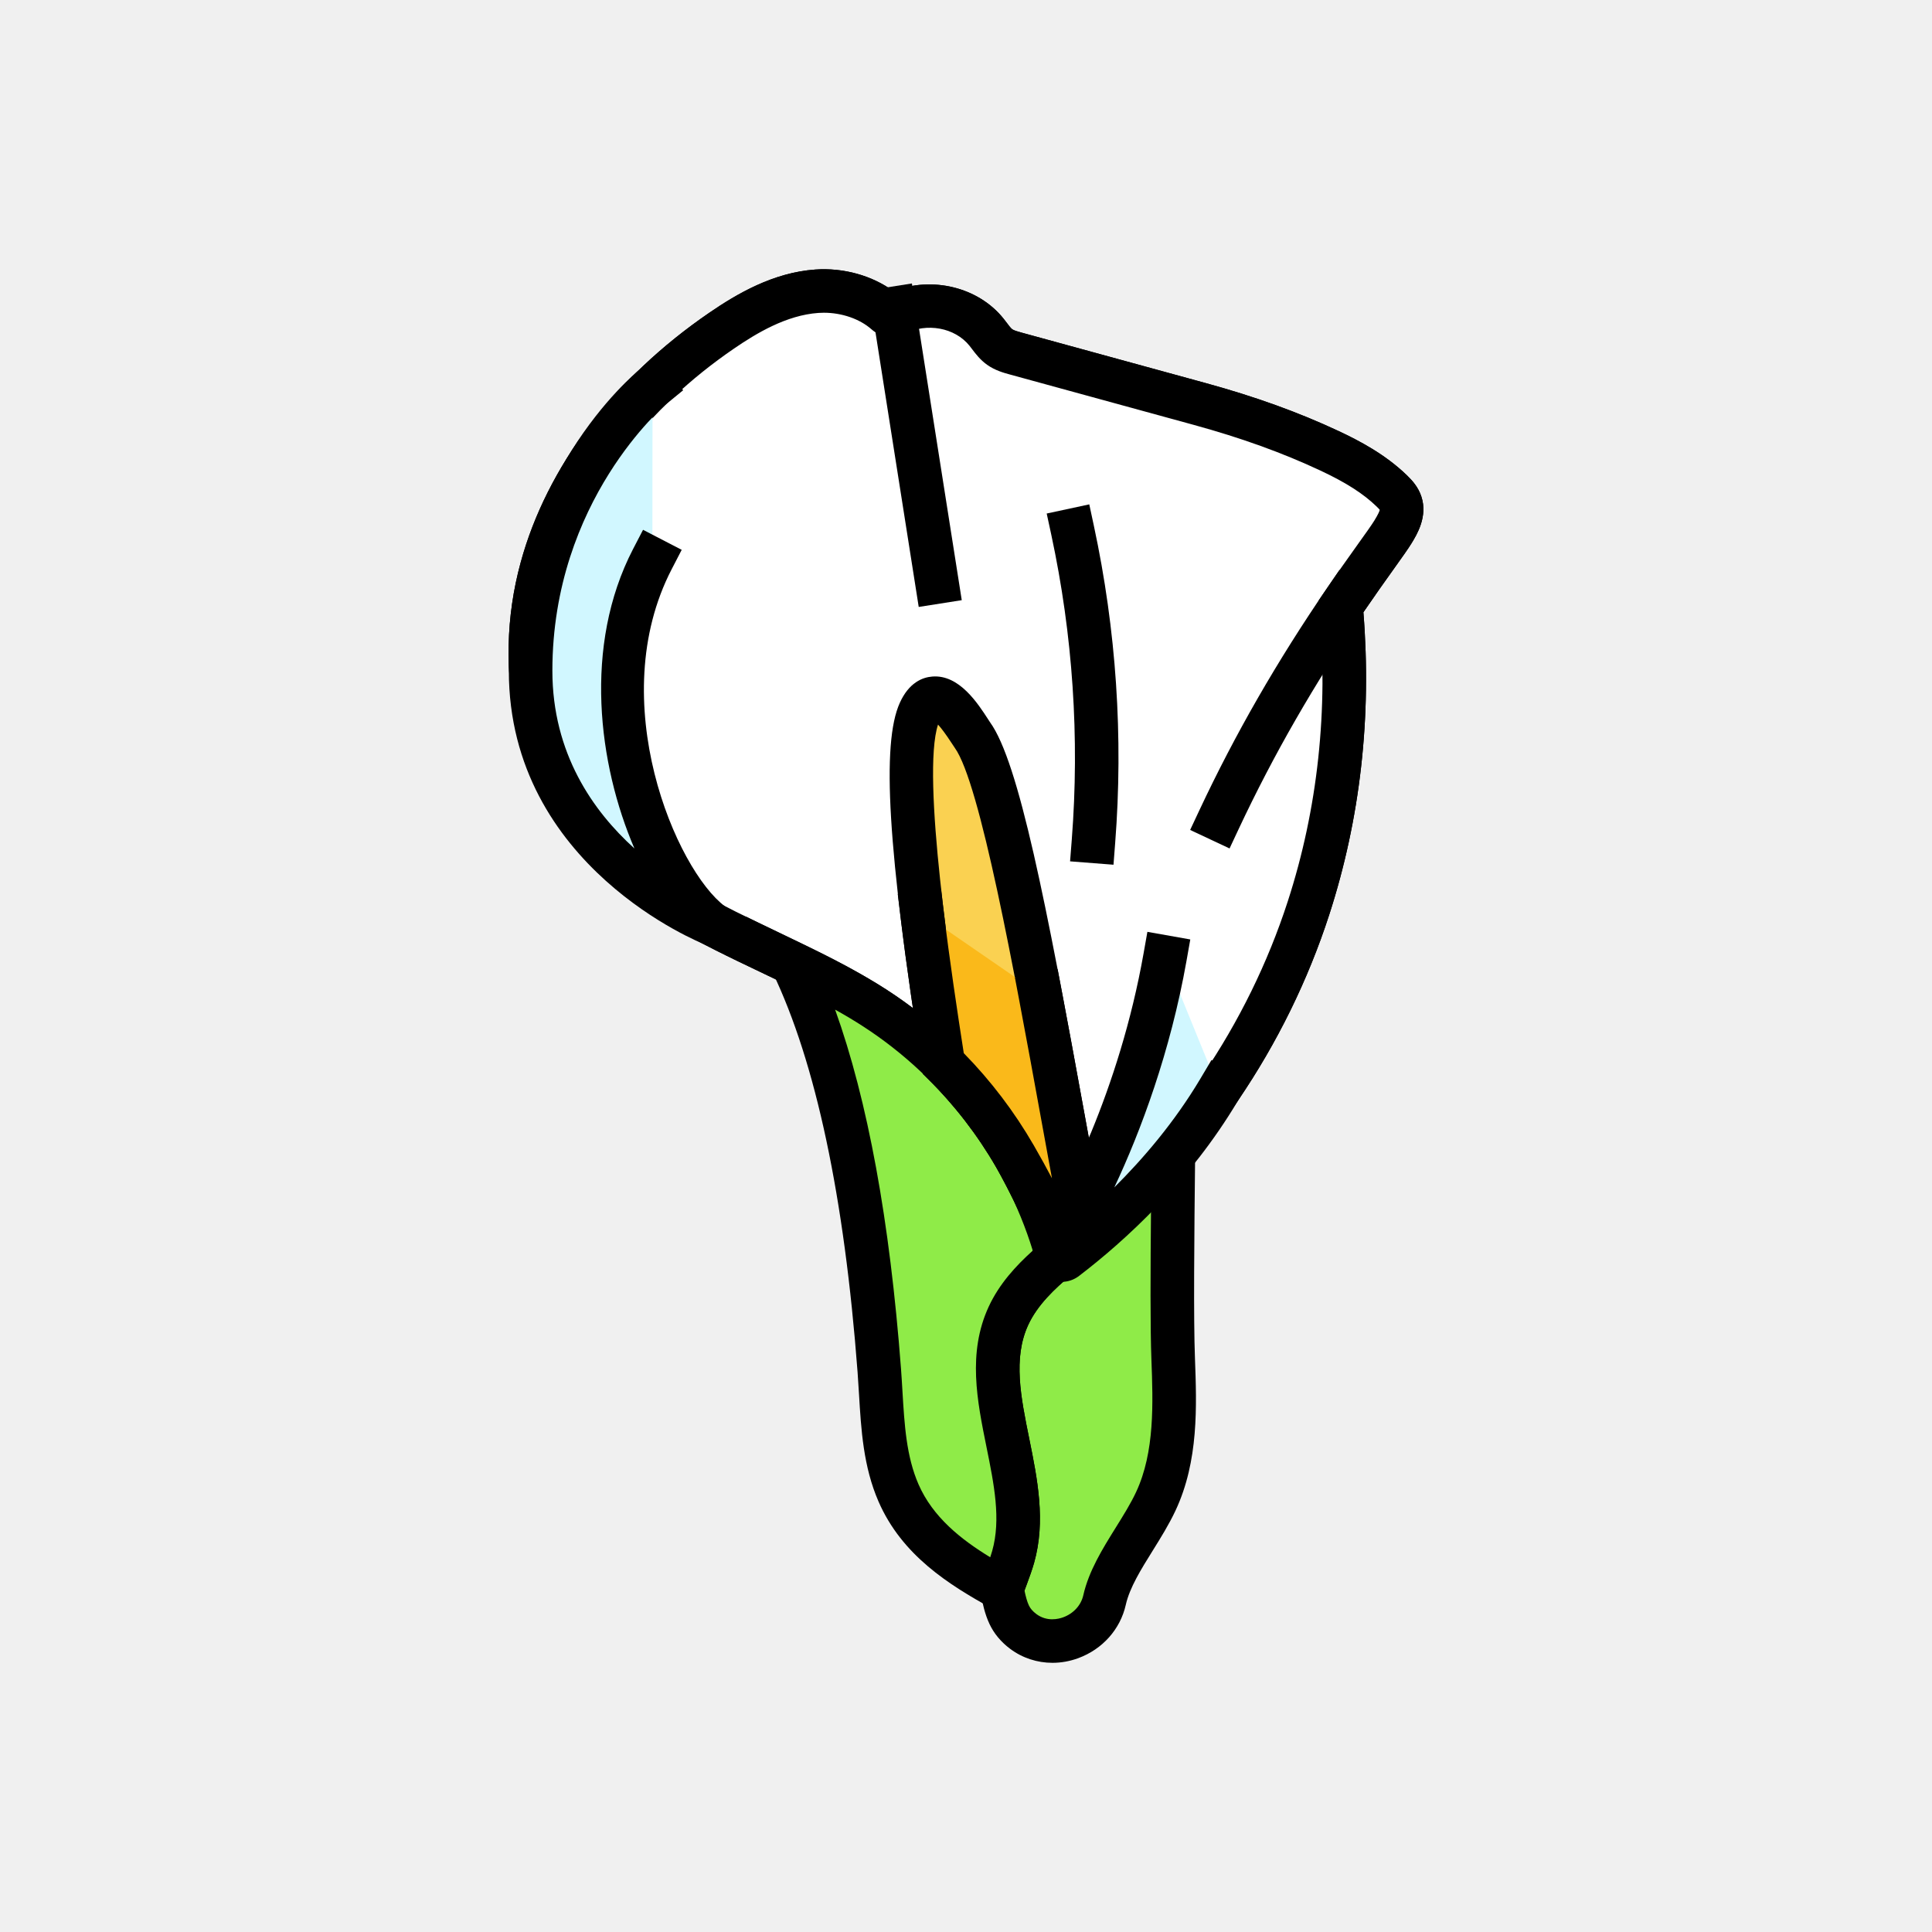
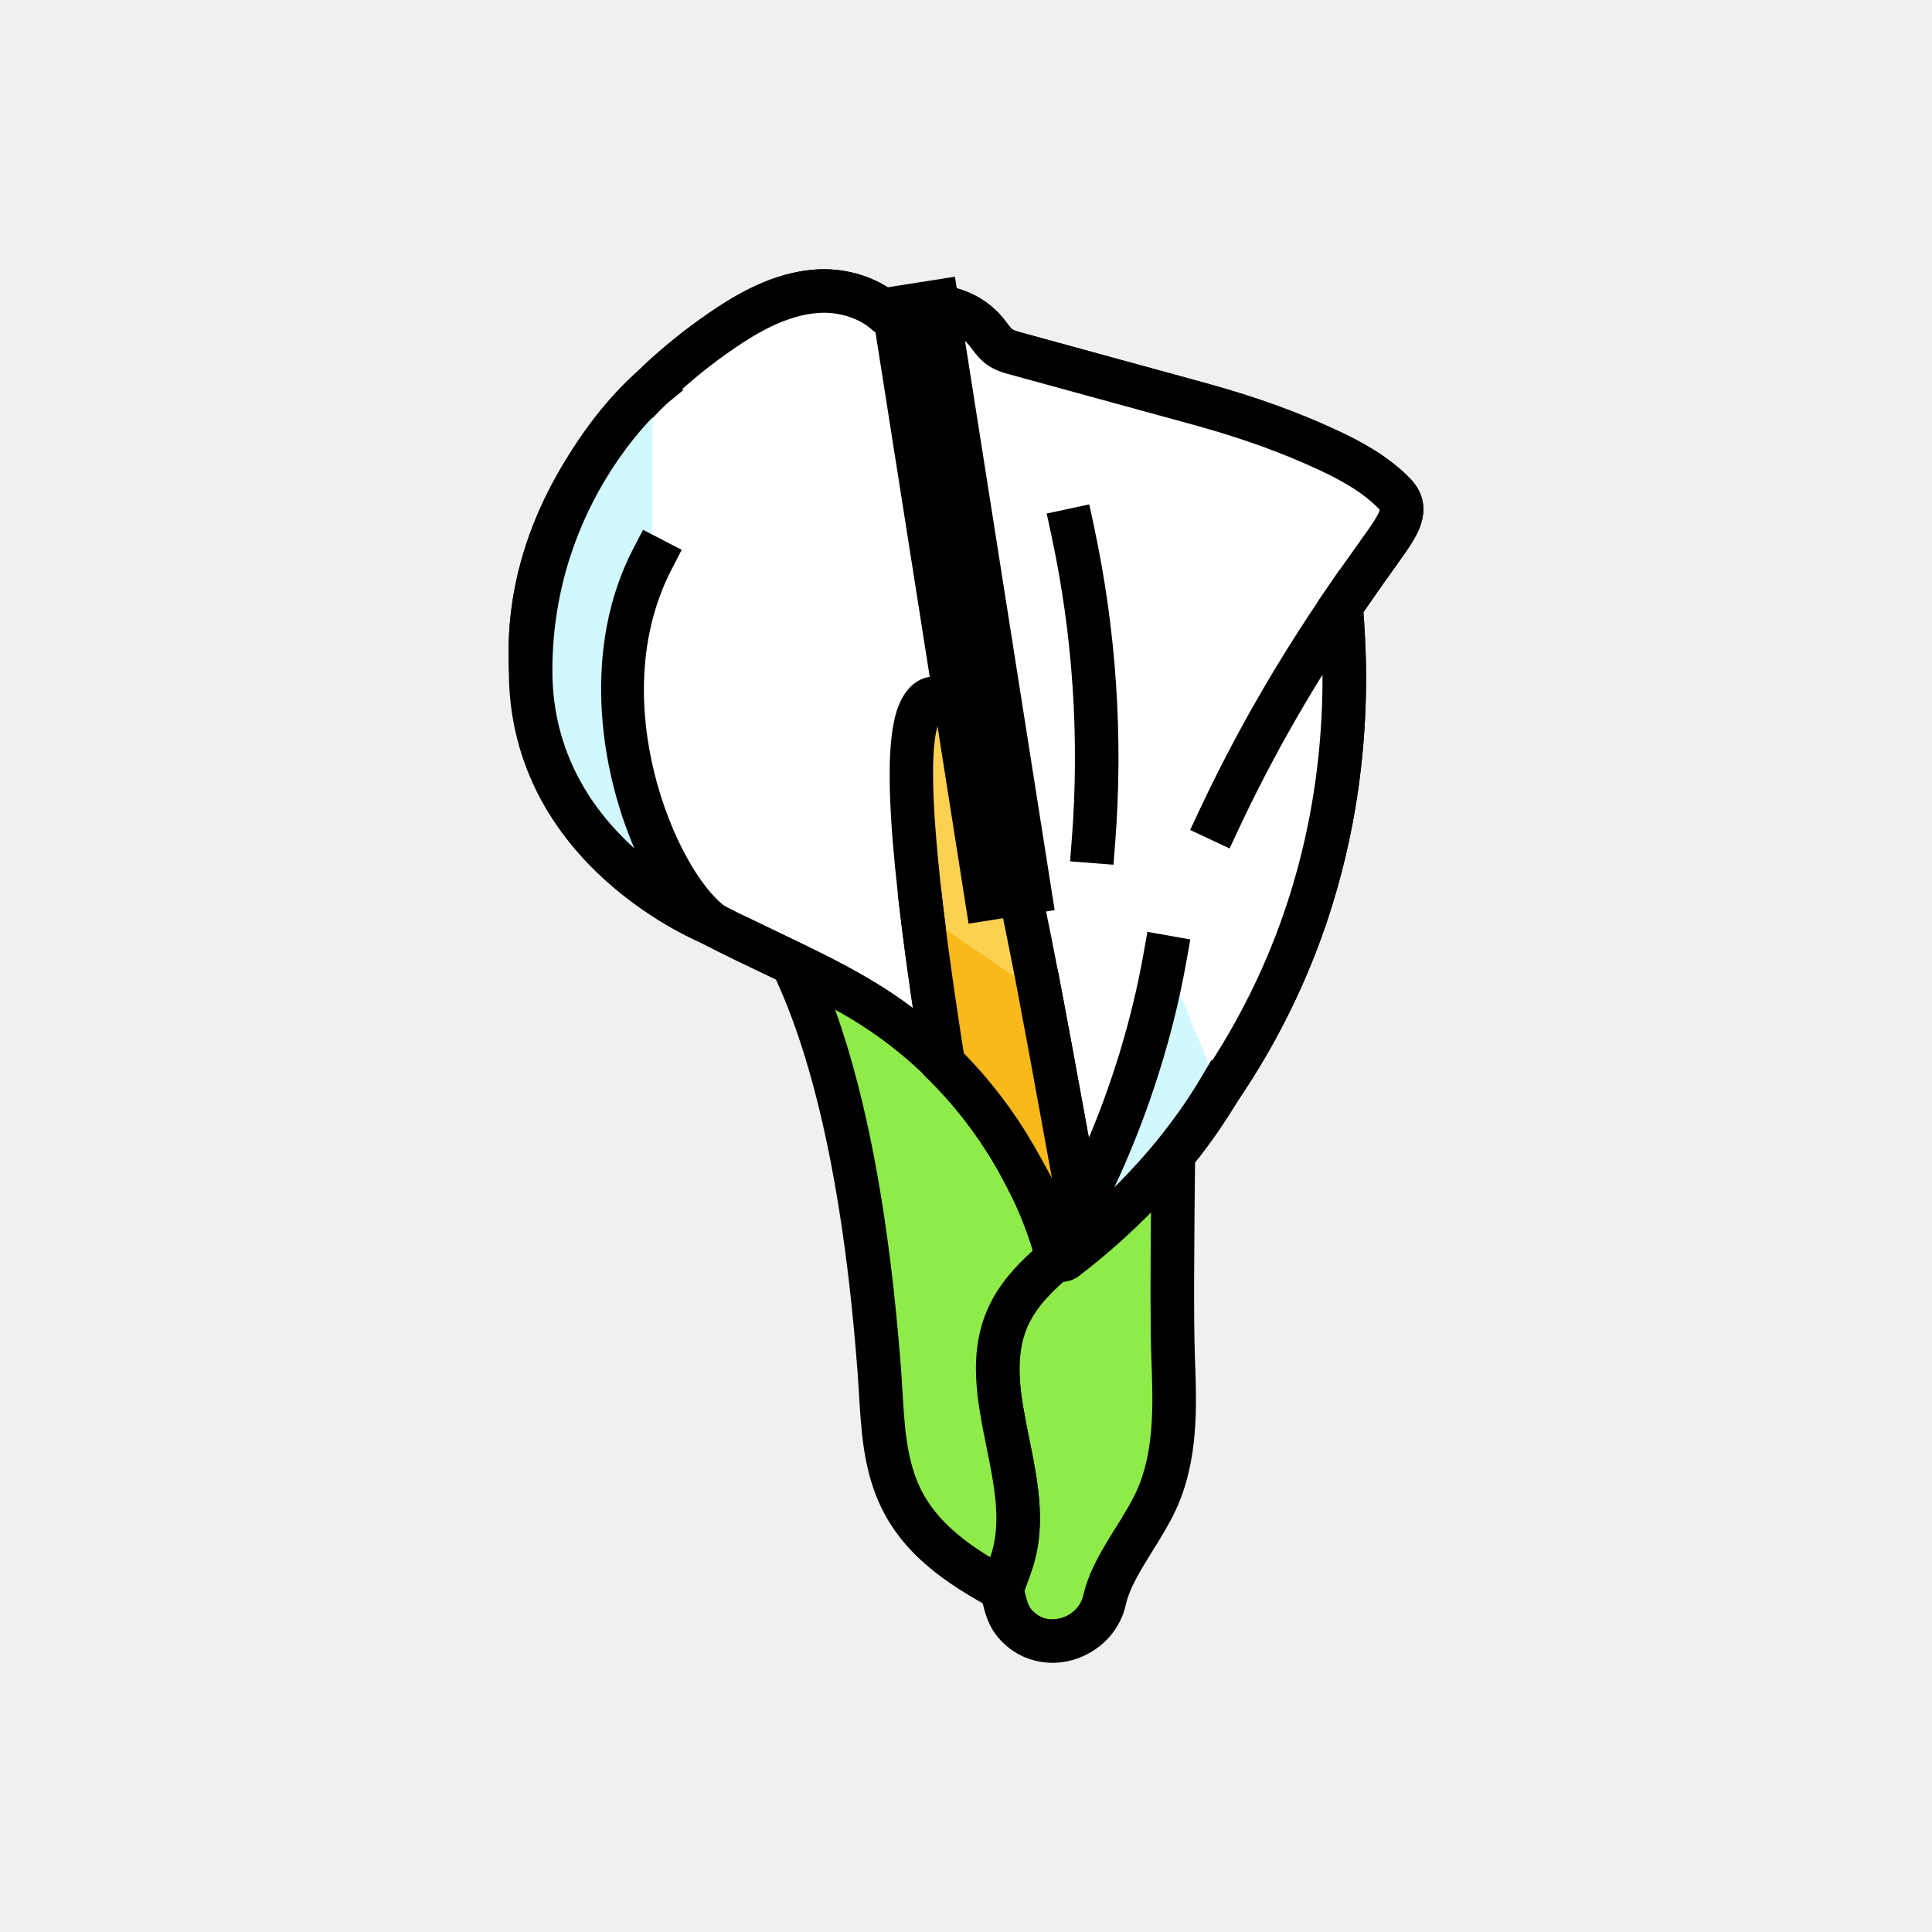
<svg xmlns="http://www.w3.org/2000/svg" version="1.1" id="Layer_1" viewBox="0 0 100 100" style="enable-background:new 0 0 100 100;" xml:space="preserve">
  <g>
    <g>
      <g>
        <g>
          <path style="fill:#FFFFFF;" d="M72.499,26.048c-0.083-0.25-0.27-0.455-0.462-0.641c-0.917-0.888-2.055-1.529-3.225-2.076      c-2.155-1.009-4.415-1.792-6.719-2.423c-3.166-0.868-6.333-1.735-9.499-2.603c-0.297-0.081-0.601-0.166-0.85-0.343      c-0.285-0.202-0.471-0.507-0.689-0.777c-1.109-1.373-3.152-1.717-4.738-0.924c-0.155,0.078-0.332,0.056-0.46-0.058      c-0.926-0.82-2.295-1.219-3.576-1.129c-1.806,0.126-3.452,1.03-4.929,2.041c-4.377,2.996-7.947,7.28-9.315,12.289      c-1.368,5.009-0.304,10.739,3.338,14.543c3.715,3.88,9.386,5.3,13.93,8.245c4.635,3.005,8.029,7.707,9.432,12.921l1.542-1.253      c5.385-4.397,9.34-10.359,11.447-16.858c1.631-5.03,2.154-10.367,1.686-15.622c1.342-1.977,2.351-3.302,2.687-3.85      C72.377,27.076,72.665,26.55,72.499,26.048z" />
          <path d="M54.101,67.081l-0.451-1.676c-1.338-4.974-4.602-9.445-8.957-12.267c-1.656-1.074-3.53-1.967-5.343-2.83      c-3.115-1.485-6.335-3.019-8.788-5.581c-3.78-3.948-5.165-9.933-3.611-15.619c1.35-4.947,4.819-9.536,9.765-12.922      c1.401-0.96,3.293-2.082,5.487-2.235c1.455-0.103,2.935,0.311,4.036,1.116c2.005-0.777,4.382-0.212,5.693,1.412l0.182,0.235      c0.103,0.138,0.211,0.28,0.284,0.332c0.09,0.063,0.314,0.124,0.493,0.174l9.501,2.604c2.568,0.703,4.825,1.517,6.899,2.489      c1.054,0.494,2.407,1.2,3.53,2.288c0.28,0.27,0.588,0.613,0.748,1.098c0.342,1.034-0.233,1.972-0.509,2.423      c-0.166,0.271-0.487,0.724-0.929,1.342c-0.419,0.586-0.951,1.332-1.562,2.223c0.435,5.432-0.161,10.7-1.77,15.665      c-2.202,6.791-6.395,12.965-11.806,17.383L54.101,67.081z M42.641,16.187c-0.094,0-0.187,0.003-0.281,0.01      c-1.653,0.116-3.204,1.048-4.371,1.847c-4.506,3.084-7.654,7.224-8.864,11.656c-1.325,4.852-0.123,10.138,3.065,13.467      c2.167,2.263,5.063,3.643,8.13,5.104c1.878,0.895,3.819,1.82,5.599,2.974c4.334,2.81,7.693,7.099,9.401,11.942l0.25-0.203      c5.078-4.146,9.015-9.946,11.085-16.331c1.555-4.797,2.105-9.902,1.635-15.173l-0.036-0.401l0.226-0.332      c0.717-1.056,1.339-1.927,1.816-2.596c0.4-0.559,0.692-0.966,0.842-1.21c0.195-0.318,0.261-0.474,0.278-0.551      c-0.023-0.03-0.069-0.083-0.162-0.172c-0.69-0.669-1.591-1.244-2.919-1.866c-1.958-0.917-4.096-1.688-6.539-2.358l-9.5-2.603      c-0.332-0.09-0.788-0.214-1.204-0.51c-0.356-0.254-0.59-0.563-0.778-0.811l-0.136-0.177c-0.755-0.935-2.196-1.202-3.357-0.624      c-0.569,0.281-1.238,0.195-1.711-0.223C44.5,16.506,43.574,16.187,42.641,16.187z M71.437,26.42h0.011H71.437z" />
        </g>
        <g>
          <path style="fill:#FFFFFF;" d="M72.499,26.048c-0.083-0.25-0.27-0.455-0.462-0.641c-0.917-0.888-2.055-1.529-3.225-2.076      c-2.155-1.009-4.415-1.792-6.719-2.423c-3.166-0.868-6.333-1.735-9.499-2.603c-0.297-0.081-0.601-0.166-0.85-0.343      c-0.285-0.202-0.471-0.507-0.689-0.777c-1.109-1.373-3.152-1.717-4.738-0.924c-0.155,0.078-0.332,0.056-0.46-0.058      c-0.926-0.82-2.295-1.219-3.576-1.129c-1.806,0.126-3.452,1.03-4.929,2.041c-4.377,2.996-7.947,7.28-9.315,12.289      c-1.368,5.009-0.304,10.739,3.338,14.543c3.715,3.88,9.386,5.3,13.93,8.245c4.635,3.005,8.029,7.707,9.432,12.921l1.542-1.253      c5.385-4.397,9.34-10.359,11.447-16.858c1.631-5.03,2.154-10.367,1.686-15.622c1.342-1.977,2.351-3.302,2.687-3.85      C72.377,27.076,72.665,26.55,72.499,26.048z" />
          <path d="M54.101,67.081l-0.451-1.676c-1.338-4.974-4.602-9.445-8.957-12.267c-1.656-1.074-3.53-1.967-5.343-2.83      c-3.115-1.485-6.335-3.019-8.788-5.581c-3.78-3.948-5.165-9.933-3.611-15.619c1.35-4.947,4.819-9.536,9.765-12.922      c1.401-0.96,3.293-2.082,5.487-2.235c1.455-0.103,2.935,0.311,4.036,1.116c2.005-0.777,4.382-0.212,5.693,1.412l0.182,0.235      c0.103,0.138,0.211,0.28,0.284,0.332c0.09,0.063,0.314,0.124,0.493,0.174l9.501,2.604c2.568,0.703,4.825,1.517,6.899,2.489      c1.054,0.494,2.407,1.2,3.53,2.288c0.28,0.27,0.588,0.613,0.748,1.098c0.342,1.034-0.233,1.972-0.509,2.423      c-0.166,0.271-0.487,0.724-0.929,1.342c-0.419,0.586-0.951,1.332-1.562,2.223c0.435,5.432-0.161,10.7-1.77,15.665      c-2.202,6.791-6.395,12.965-11.806,17.383L54.101,67.081z M42.641,16.187c-0.094,0-0.187,0.003-0.281,0.01      c-1.653,0.116-3.204,1.048-4.371,1.847c-4.506,3.084-7.654,7.224-8.864,11.656c-1.325,4.852-0.123,10.138,3.065,13.467      c2.167,2.263,5.063,3.643,8.13,5.104c1.878,0.895,3.819,1.82,5.599,2.974c4.334,2.81,7.693,7.099,9.401,11.942l0.25-0.203      c5.078-4.146,9.015-9.946,11.085-16.331c1.555-4.797,2.105-9.902,1.635-15.173l-0.036-0.401l0.226-0.332      c0.717-1.056,1.339-1.927,1.816-2.596c0.4-0.559,0.692-0.966,0.842-1.21c0.195-0.318,0.261-0.474,0.278-0.551      c-0.023-0.03-0.069-0.083-0.162-0.172c-0.69-0.669-1.591-1.244-2.919-1.866c-1.958-0.917-4.096-1.688-6.539-2.358l-9.5-2.603      c-0.332-0.09-0.788-0.214-1.204-0.51c-0.356-0.254-0.59-0.563-0.778-0.811l-0.136-0.177c-0.755-0.935-2.196-1.202-3.357-0.624      c-0.569,0.281-1.238,0.195-1.711-0.223C44.5,16.506,43.574,16.187,42.641,16.187z M71.437,26.42h0.011H71.437z" />
        </g>
        <g>
          <path d="M57.634,44.758l-2.247-0.175l0.088-1.124c0.41-5.283,0.054-10.591-1.06-15.777l-0.238-1.102l2.204-0.474l0.236,1.102      c1.16,5.399,1.532,10.925,1.104,16.425L57.634,44.758z" />
        </g>
        <g>
          <path d="M63.642,43.916l-2.04-0.958l0.478-1.02c1.85-3.944,4.015-7.709,6.617-11.512l0.636-0.93l1.861,1.273L70.556,31.7      c-2.532,3.7-4.637,7.362-6.436,11.195L63.642,43.916z" />
        </g>
        <g>
          <g>
            <path style="fill:#8FEB48;" d="M60.723,70.333c-0.078-2.087-0.037-6.405,0.012-10.868c-1.353,1.584-2.83,3.067-4.454,4.394       l-1.542,1.253l0,0c-1.035,0.868-1.993,1.804-2.544,3.001c-1.774,3.853,1.396,8.405,0.245,12.472       c-0.158,0.556-0.393,1.111-0.579,1.667c0.092,0.453,0.179,0.907,0.375,1.326c0.16,0.34,0.413,0.63,0.727,0.865       c1.529,1.144,3.796,0.202,4.208-1.622c0.393-1.746,1.849-3.392,2.654-5.112C60.89,75.432,60.817,72.83,60.723,70.333z" />
            <path d="M54.476,86.067c-0.785,0-1.552-0.246-2.188-0.722c-0.479-0.358-0.84-0.793-1.073-1.29       c-0.244-0.521-0.351-1.05-0.446-1.515l-0.06-0.297l0.083-0.35c0.075-0.224,0.158-0.449,0.241-0.673       c0.116-0.314,0.233-0.628,0.322-0.942c0.465-1.64,0.096-3.454-0.293-5.375c-0.486-2.397-0.989-4.876,0.109-7.262       c0.667-1.448,1.811-2.528,2.843-3.394l1.556-1.264c1.484-1.213,2.935-2.643,4.309-4.251l2.018-2.362l-0.034,3.106       c-0.052,4.72-0.089,8.792-0.013,10.814l0,0c0.093,2.496,0.199,5.324-1.005,7.896c-0.337,0.719-0.764,1.406-1.178,2.07       c-0.615,0.987-1.196,1.92-1.397,2.811c-0.285,1.265-1.204,2.296-2.457,2.758C55.375,85.987,54.922,86.067,54.476,86.067z        M53.027,82.329c0.065,0.303,0.13,0.559,0.229,0.77c0.074,0.159,0.203,0.307,0.382,0.441c0.555,0.415,1.16,0.258,1.394,0.171       c0.534-0.196,0.922-0.623,1.039-1.139c0.285-1.263,0.995-2.403,1.682-3.507c0.396-0.636,0.771-1.237,1.05-1.834       c0.973-2.078,0.878-4.617,0.794-6.856l0,0c-0.062-1.631-0.052-4.519-0.019-7.993c-0.843,0.847-1.707,1.632-2.584,2.349       l-1.544,1.255c-0.868,0.729-1.751,1.558-2.231,2.598c-0.79,1.716-0.381,3.734,0.053,5.871c0.426,2.099,0.866,4.271,0.254,6.437       c-0.105,0.37-0.241,0.74-0.377,1.109C53.107,82.11,53.067,82.219,53.027,82.329z" />
          </g>
          <g>
            <path style="fill:#8FEB48;" d="M52.194,68.113c0.551-1.197,1.509-2.133,2.544-3.001c-1.403-5.214-4.797-9.916-9.432-12.921       c-1.357-0.88-2.817-1.62-4.293-2.334c2.862,5.971,4.006,14.55,4.499,21.078c0.162,2.144,0.133,4.362,0.997,6.343       c1.051,2.408,3.213,3.795,5.352,4.974c0.187-0.556,0.421-1.111,0.579-1.667C53.591,76.518,50.42,71.966,52.194,68.113z" />
            <path d="M52.499,83.891l-1.183-0.652c-2.189-1.207-4.626-2.728-5.84-5.511c-0.791-1.813-0.905-3.729-1.015-5.581       c-0.022-0.377-0.045-0.754-0.073-1.127c-0.685-9.068-2.163-16.025-4.392-20.675l-1.392-2.904l2.899,1.402       c1.45,0.701,2.989,1.478,4.415,2.402c4.816,3.122,8.427,8.069,9.908,13.573l0.187,0.694l-0.551,0.462       c-0.882,0.74-1.765,1.569-2.245,2.61l-1.024-0.471l1.024,0.471c-0.79,1.716-0.381,3.734,0.053,5.871       c0.426,2.099,0.866,4.271,0.254,6.437c-0.105,0.37-0.241,0.74-0.377,1.109c-0.075,0.203-0.15,0.406-0.218,0.61L52.499,83.891z        M43.226,52.259c1.687,4.699,2.831,10.934,3.41,18.592c0.029,0.385,0.052,0.773,0.075,1.163c0.103,1.732,0.2,3.368,0.831,4.814       c0.742,1.701,2.205,2.857,3.712,3.776c0.036-0.108,0.07-0.217,0.101-0.325c0.465-1.64,0.096-3.454-0.293-5.375       c-0.486-2.397-0.989-4.876,0.109-7.262c0.548-1.19,1.42-2.132,2.285-2.91c-1.443-4.703-4.607-8.9-8.763-11.594       C44.218,52.829,43.727,52.537,43.226,52.259z" />
          </g>
        </g>
        <g>
          <g>
            <path style="fill:#FAD151;" d="M56.153,63.961c-1.812-9.476-3.999-23.391-5.82-25.915c-0.288-0.399-1.839-3.182-2.732-1.203       c-1.131,2.505,0.272,12.106,1.228,18.204c1.447,1.431,2.694,3.05,3.703,4.797c0.26,0.449,2.678,4.925,2.206,5.267       c0,0,1.064-0.865,1.065-0.869C55.921,64.149,56.037,64.055,56.153,63.961z" />
            <path d="M55.399,66.024l-1.372-1.787c-0.3,0.246-0.37,0.59-0.354,0.724c-0.072-0.64-1.523-3.525-2.117-4.552       c-0.965-1.67-2.149-3.204-3.52-4.56l-0.264-0.26l-0.057-0.367c-1.766-11.268-2.096-16.727-1.142-18.842       c0.477-1.056,1.179-1.324,1.684-1.362c1.396-0.113,2.365,1.407,2.892,2.22l0.097,0.148c1.492,2.066,2.899,9.344,4.877,20.211       c0.39,2.144,0.771,4.239,1.137,6.152l0.127,0.663l-0.88,0.712L56.5,65.115c-0.179,0.16-0.455,0.387-0.893,0.742       C55.538,65.923,55.466,65.976,55.399,66.024z M49.886,54.511c1.402,1.431,2.62,3.034,3.622,4.77       c0.362,0.626,0.674,1.192,0.942,1.703c-0.179-0.974-0.361-1.973-0.545-2.983c-1.417-7.791-3.182-17.488-4.486-19.294       c-0.037-0.051-0.092-0.135-0.161-0.242c-0.316-0.486-0.544-0.782-0.706-0.961C47.678,40.159,49.264,50.537,49.886,54.511z" />
          </g>
        </g>
        <g>
-           <rect x="46.251" y="14.745" transform="matrix(0.9878 -0.1555 0.1555 0.9878 -3.0073 7.6497)" width="2.255" height="16.595" />
+           <rect x="46.251" y="14.745" transform="matrix(0.9878 -0.1555 0.1555 0.9878 -3.0073 7.6497)" width="4.51" height="33.19" />
        </g>
        <g>
          <path style="fill:#D1F7FF;" d="M33.767,28.94c-3.682,7.109,0,16.587,3.098,18.883c0,0-9.4-3.599-9.4-13.109      c0-9.51,6.31-14.675,6.31-14.675L33.767,28.94z" />
          <path d="M44.148,51.819l-7.687-2.943c-0.102-0.039-10.124-3.993-10.124-14.161c0-9.93,6.449-15.322,6.724-15.547l0.872-0.714      l1.427,1.745l-0.872,0.714c-0.057,0.047-5.897,4.976-5.897,13.803c0,4.278,2.108,7.268,4.246,9.2      c-1.866-4.337-2.664-10.487-0.072-15.493l0.519-1l2.001,1.036l-0.518,1.001c-3.529,6.813,0.234,15.582,2.767,17.46      L44.148,51.819z" />
        </g>
      </g>
      <g>
        <path style="fill:#D1F7FF;" d="M60.303,49.539c-1.279,7.225-4.232,13.011-5.663,15.108c-0.239,0.35,0.2,0.753,0.536,0.496     c2.067-1.582,5.449-4.569,7.925-8.732L60.303,49.539z" />
        <path d="M54.943,66.35c-0.372,0.001-0.743-0.139-1.032-0.414c-0.533-0.506-0.619-1.316-0.203-1.925     c1.347-1.975,4.229-7.583,5.484-14.668l0.197-1.111l2.22,0.394l-0.196,1.109c-0.832,4.694-2.358,8.798-3.736,11.723     c1.494-1.483,3.119-3.38,4.454-5.624l0.576-0.969l1.937,1.152l-0.576,0.969c-2.495,4.195-5.841,7.237-8.209,9.05     C55.587,66.247,55.265,66.35,54.943,66.35z" />
      </g>
    </g>
    <g>
      <g>
        <path style="fill:#FAB91A;" d="M47.721,47.259c0.327,2.716,0.749,5.499,1.108,7.789c1.447,1.431,2.694,3.05,3.703,4.797     c0.26,0.449,2.678,4.925,2.206,5.267c0,0,1.064-0.865,1.065-0.869c0.117-0.093,0.234-0.188,0.35-0.282     c-0.724-3.788-1.509-8.285-2.305-12.481L47.721,47.259z" />
        <path d="M55.399,66.024l-1.372-1.788c-0.3,0.246-0.37,0.59-0.354,0.725c-0.072-0.636-1.522-3.523-2.117-4.553     c-0.965-1.67-2.149-3.204-3.52-4.559l-0.264-0.26l-0.057-0.367c-0.342-2.185-0.779-5.049-1.113-7.829l-0.135-1.119l2.238-0.269     l0.134,1.119c0.313,2.594,0.716,5.273,1.046,7.388c1.402,1.431,2.62,3.034,3.622,4.769c0.362,0.628,0.674,1.195,0.942,1.707     c-0.179-0.975-0.361-1.975-0.545-2.985c-0.381-2.096-0.772-4.241-1.165-6.312l-0.21-1.107l2.214-0.421l0.21,1.108     c0.395,2.076,0.786,4.227,1.169,6.328c0.39,2.144,0.771,4.238,1.137,6.151l0.127,0.663l-0.88,0.712L56.5,65.115     c-0.181,0.162-0.459,0.39-0.894,0.744C55.537,65.924,55.465,65.976,55.399,66.024z" />
      </g>
    </g>
  </g>
</svg>
